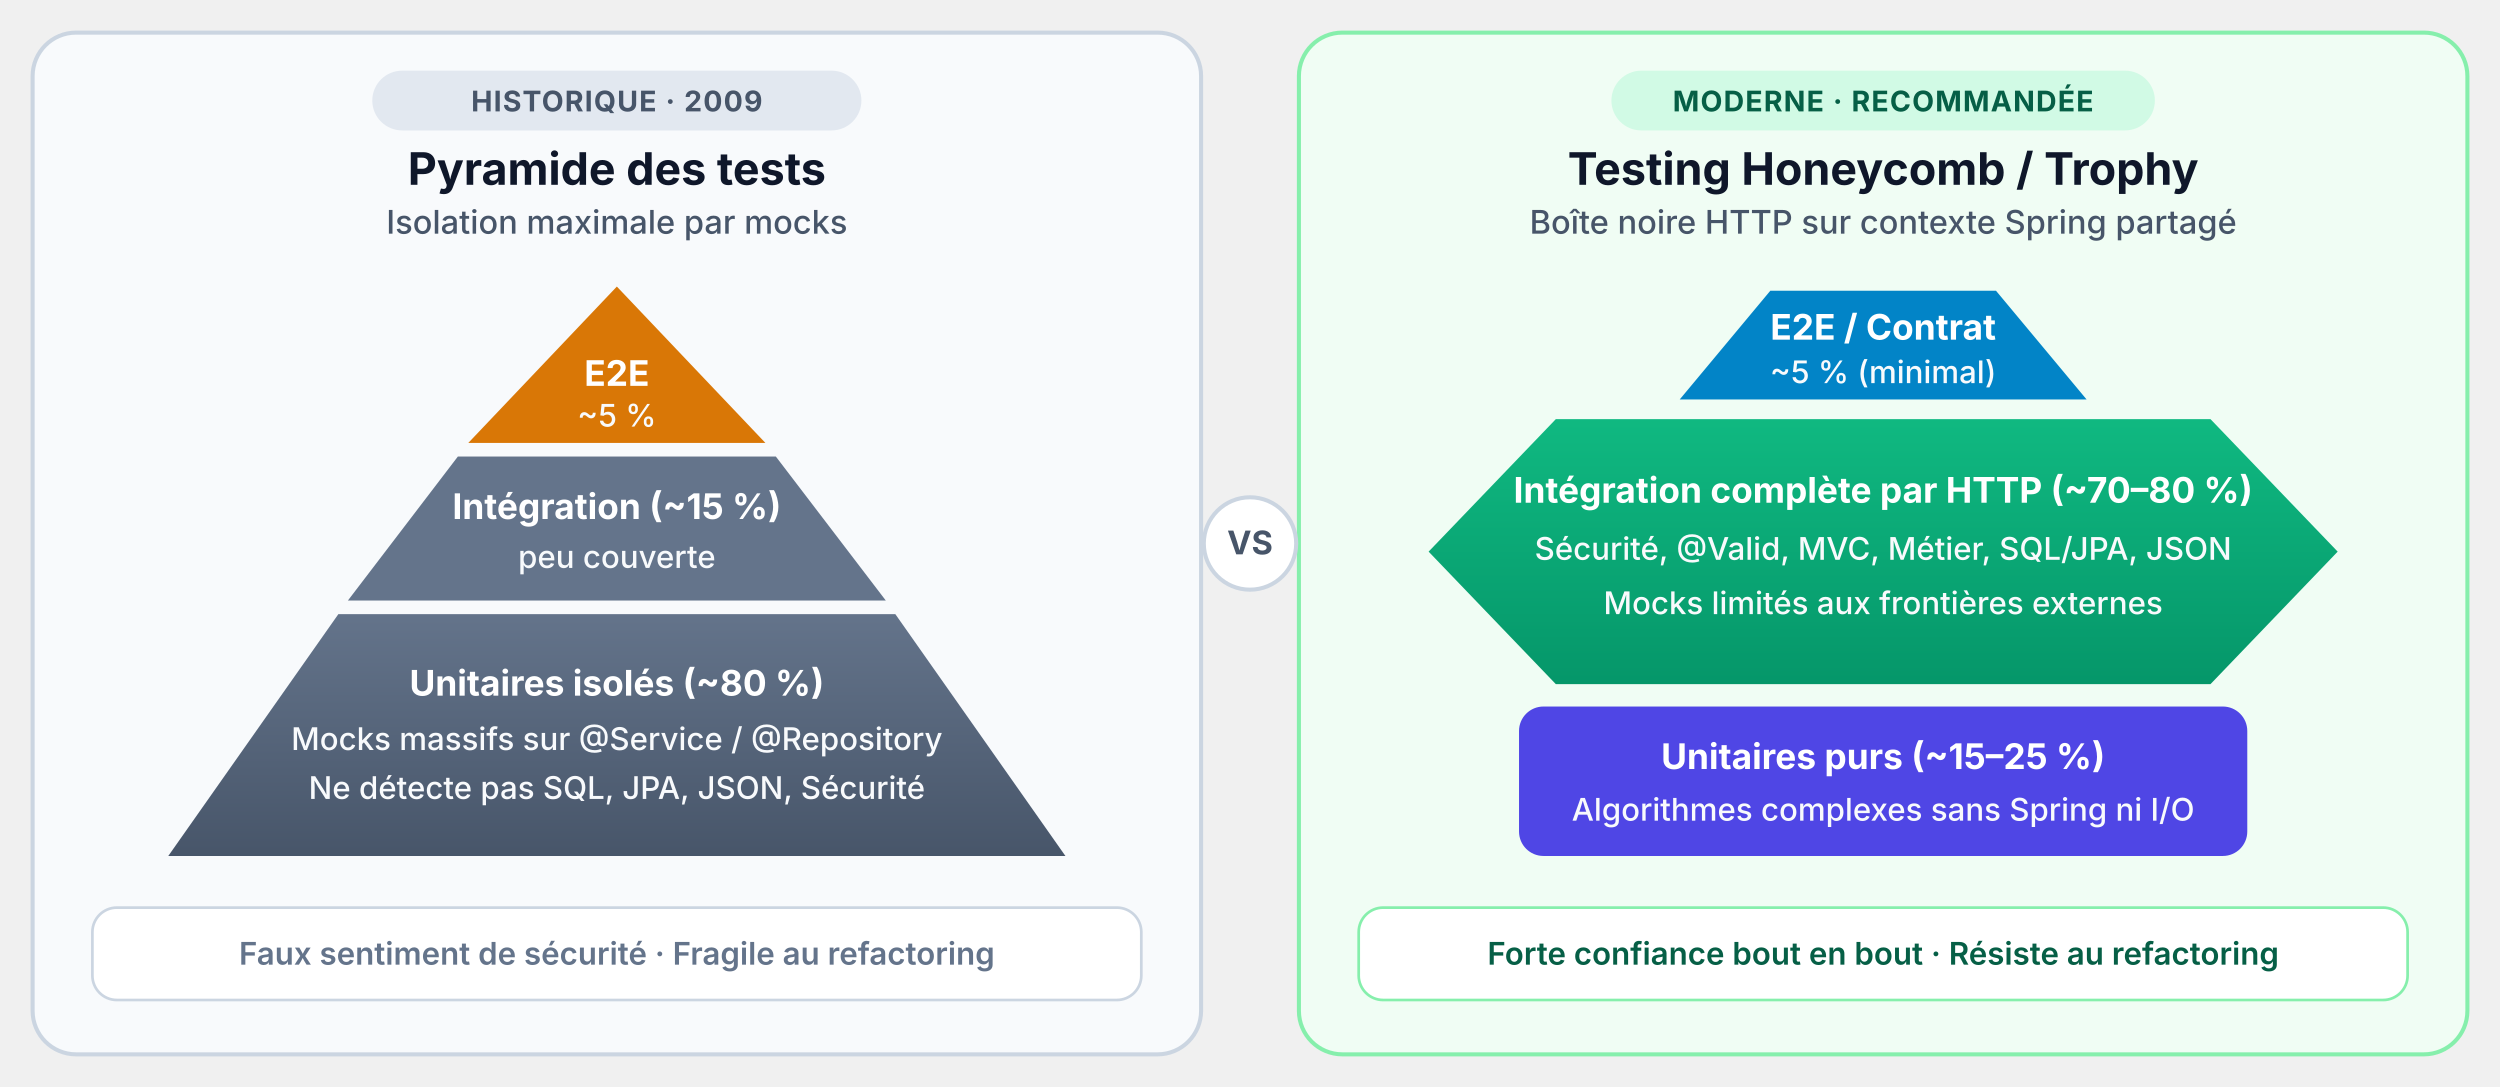
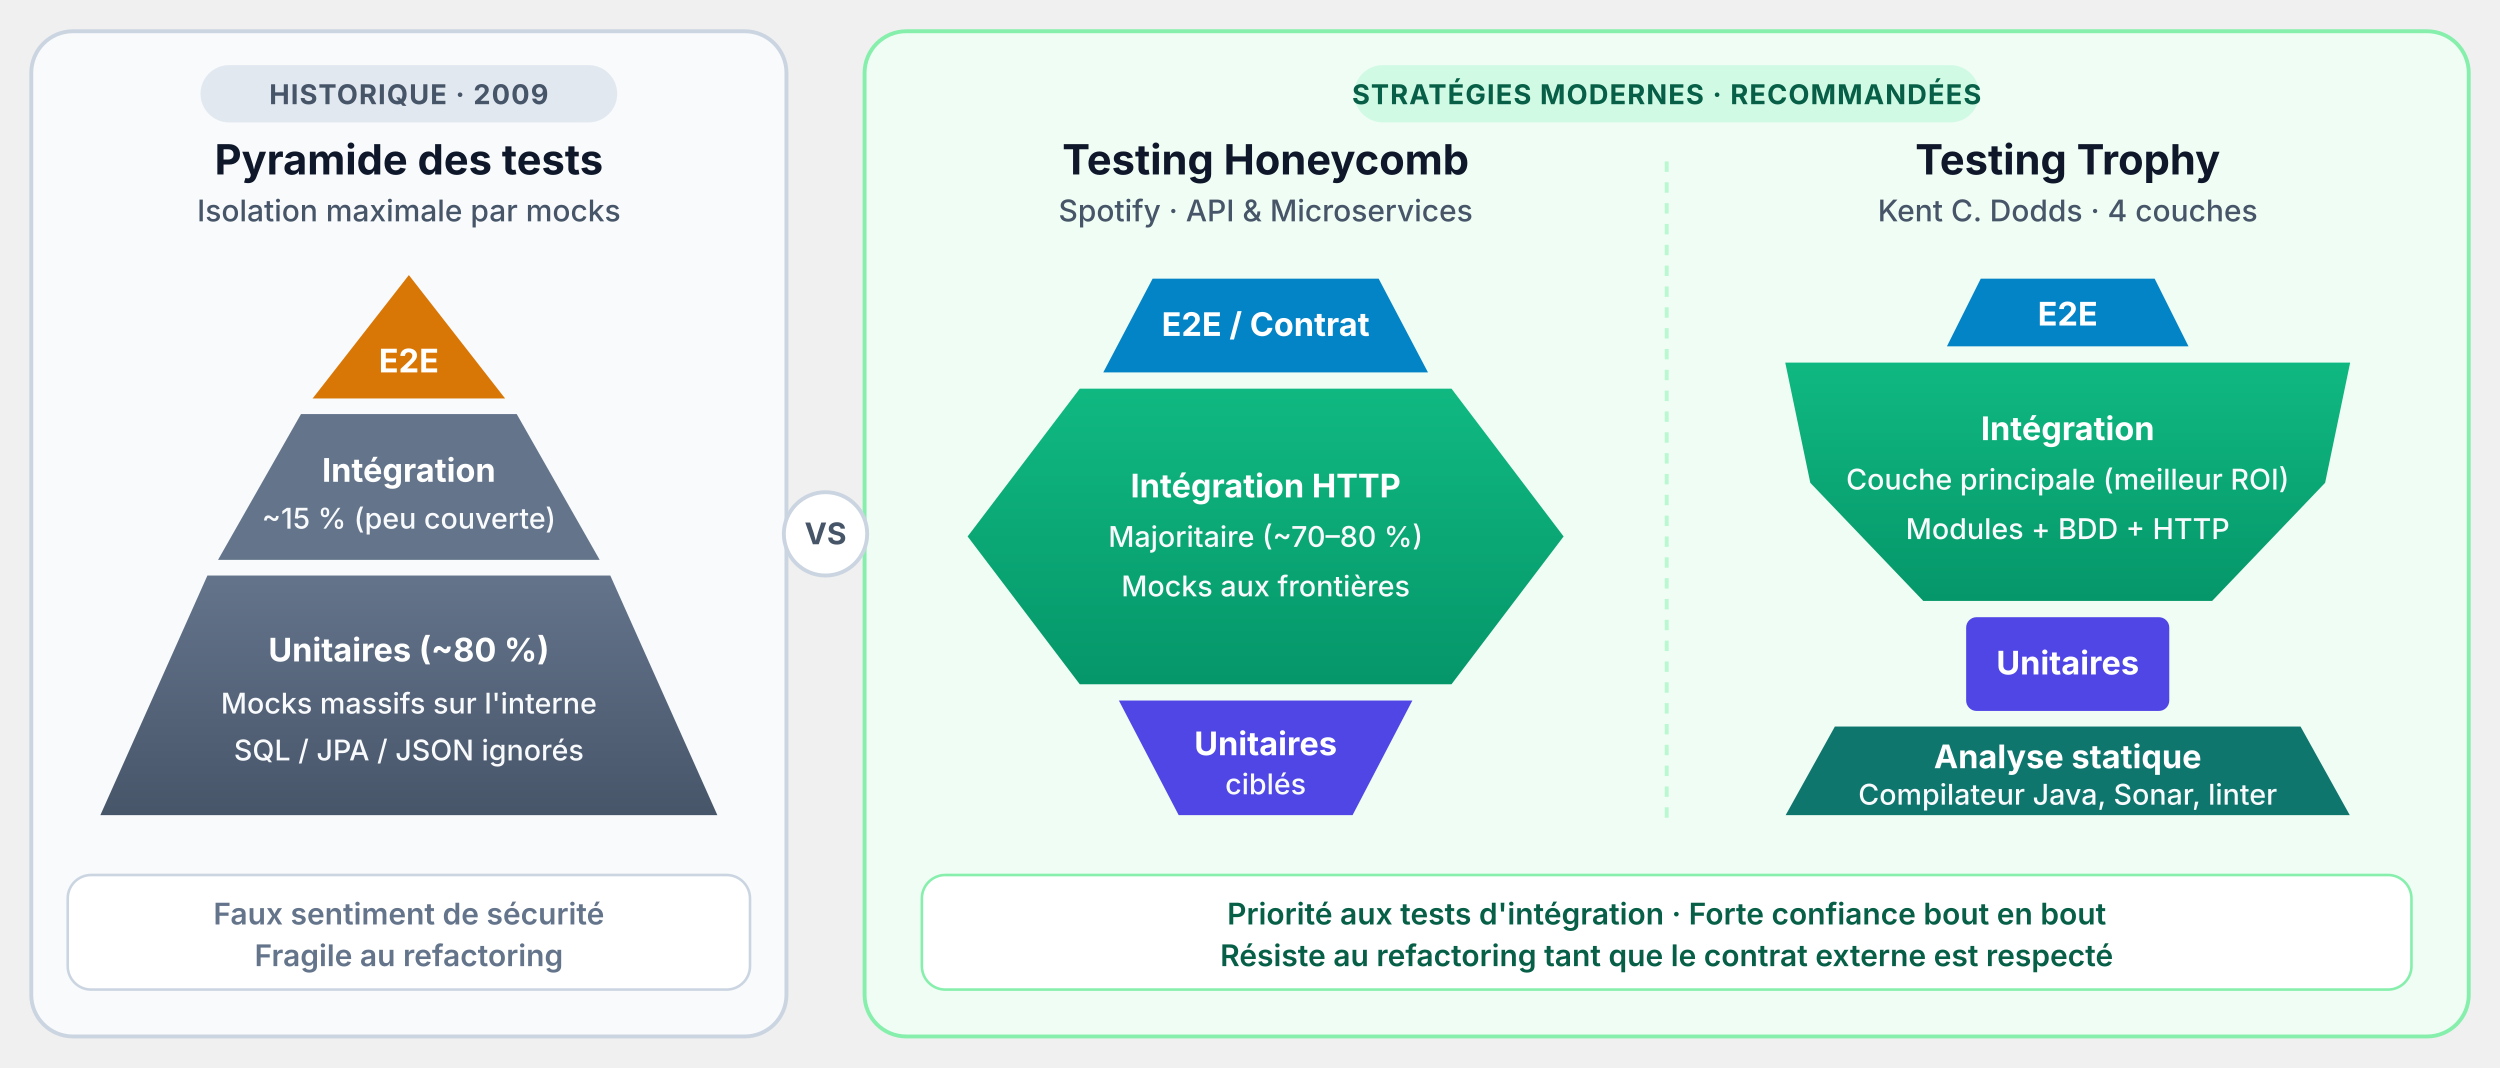
- <svg xmlns="http://www.w3.org/2000/svg" viewBox="0 0 920 400" role="img" aria-label="Comparaison entre la pyramide des tests historique et les stratégies modernes Testing Honeycomb et Trophy">
+ <svg xmlns="http://www.w3.org/2000/svg" viewBox="0 0 960 410" role="img" aria-label="Comparaison entre la pyramide des tests historique, le Testing Honeycomb de Spotify et le Testing Trophy de Kent C. Dodds">
  <defs>
    <linearGradient id="hex-grad" x1="0" y1="0" x2="0" y2="1">
      <stop offset="0%" stop-color="#10b981" />
      <stop offset="100%" stop-color="#059669" />
    </linearGradient>
    <linearGradient id="pyr-base" x1="0" y1="0" x2="0" y2="1">
      <stop offset="0%" stop-color="#64748b" />
      <stop offset="100%" stop-color="#475569" />
    </linearGradient>
    <style>
      .badge { font: 700 10.5px system-ui, -apple-system, sans-serif; letter-spacing: 0.04em; }
-       .title { font: 700 16.5px system-ui, -apple-system, sans-serif; fill: #0f172a; }
-       .sub { font: 500 12px system-ui, -apple-system, sans-serif; fill: #475569; }
-       .lbl { font: 700 13px system-ui, -apple-system, sans-serif; fill: #ffffff; }
-       .lbl-sm { font: 500 11.5px system-ui, -apple-system, sans-serif; fill: #f8fafc; }
+       .title { font: 700 16px system-ui, -apple-system, sans-serif; fill: #0f172a; }
+       .sub { font: 500 11.5px system-ui, -apple-system, sans-serif; fill: #475569; }
+       .lbl { font: 700 12.5px system-ui, -apple-system, sans-serif; fill: #ffffff; }
+       .lbl-sm { font: 500 11px system-ui, -apple-system, sans-serif; fill: #f8fafc; }
      .foot { font: 600 11.5px system-ui, -apple-system, sans-serif; }
-       .vs { font: 700 12px system-ui, -apple-system, sans-serif; fill: #475569; }
+       .vs { font: 700 11.5px system-ui, -apple-system, sans-serif; fill: #475569; }
    </style>
  </defs>
-   <rect x="12" y="12" width="430" height="376" rx="16" fill="#f8fafc" stroke="#cbd5e1" stroke-width="1.5" />
-   <rect x="137" y="26" width="180" height="22" rx="11" fill="#e2e8f0" />
-   <text x="227" y="41" text-anchor="middle" class="badge" fill="#475569">HISTORIQUE · 2009</text>
-   <text x="227" y="68" text-anchor="middle" class="title">Pyramide des tests</text>
-   <text x="227" y="86" text-anchor="middle" class="sub">Isolation maximale par mocks</text>
-   <polygon points="227,104 284,164 170,164" fill="#d97706" stroke="#f8fafc" stroke-width="2" stroke-linejoin="round" />
-   <text x="227" y="142" text-anchor="middle" class="lbl">E2E</text>
-   <text x="227" y="157" text-anchor="middle" class="lbl-sm">~5 %</text>
-   <polygon points="168,167 286,167 328,222 126,222" fill="#64748b" stroke="#f8fafc" stroke-width="2" stroke-linejoin="round" />
-   <text x="227" y="191" text-anchor="middle" class="lbl">Intégration (~15 %)</text>
-   <text x="227" y="209" text-anchor="middle" class="lbl-sm">peu couverte</text>
-   <polygon points="124,225 330,225 394,316 60,316" fill="url(#pyr-base)" stroke="#f8fafc" stroke-width="2" stroke-linejoin="round" />
-   <text x="227" y="256" text-anchor="middle" class="lbl">Unitaires isolés (~80 %)</text>
-   <text x="227" y="276" text-anchor="middle" class="lbl-sm">Mocks massifs sur @Service / @Repository</text>
-   <text x="227" y="294" text-anchor="middle" class="lbl-sm">Ne détecte pas SQL, JPA, JSON, Sécurité</text>
-   <rect x="34" y="334" width="386" height="34" rx="9" fill="#ffffff" stroke="#cbd5e1" stroke-width="1" />
-   <text x="227" y="355" text-anchor="middle" class="foot" fill="#64748b">Faux sentiment de sécurité · Fragile au refactoring</text>
-   <rect x="478" y="12" width="430" height="376" rx="16" fill="#f0fdf4" stroke="#86efac" stroke-width="1.5" />
-   <rect x="593" y="26" width="200" height="22" rx="11" fill="#d1fae5" />
-   <text x="693" y="41" text-anchor="middle" class="badge" fill="#065f46">MODERNE · RECOMMANDÉE</text>
-   <text x="693" y="68" text-anchor="middle" class="title">Testing Honeycomb / Trophy</text>
-   <text x="693" y="86" text-anchor="middle" class="sub">Boîte noire HTTP sur contexte Spring partagé</text>
-   <polygon points="651,106 735,106 770,148 616,148" fill="#0284c7" stroke="#f0fdf4" stroke-width="2" stroke-linejoin="round" />
-   <text x="693" y="125" text-anchor="middle" class="lbl">E2E / Contrat</text>
-   <text x="693" y="141" text-anchor="middle" class="lbl-sm">~5 % (minimal)</text>
-   <polygon points="572,153 814,153 862,203 814,253 572,253 524,203" fill="url(#hex-grad)" stroke="#f0fdf4" stroke-width="2.5" stroke-linejoin="round" />
-   <text x="693" y="185" text-anchor="middle" class="lbl">Intégration complète par HTTP (~70–80 %)</text>
-   <text x="693" y="206" text-anchor="middle" class="lbl-sm">Sécurité, @Valid, MVC, Métier, SQL/JPA, JSON</text>
-   <text x="693" y="226" text-anchor="middle" class="lbl-sm">Mocks limités aux frontières externes</text>
-   <rect x="558" y="259" width="270" height="57" rx="10" fill="#4f46e5" stroke="#f0fdf4" stroke-width="2" />
-   <text x="693" y="283" text-anchor="middle" class="lbl">Unitaires purs (~15–25 %)</text>
-   <text x="693" y="302" text-anchor="middle" class="lbl-sm">Algorithmes complexes sans Spring ni I/O</text>
-   <rect x="500" y="334" width="386" height="34" rx="9" fill="#ffffff" stroke="#86efac" stroke-width="1" />
-   <text x="693" y="355" text-anchor="middle" class="foot" fill="#065f46">Forte confiance bout en bout · Résiste au refactoring</text>
-   <circle cx="460" cy="200" r="17" fill="#ffffff" stroke="#cbd5e1" stroke-width="1.5" />
-   <text x="460" y="204" text-anchor="middle" class="vs">VS</text>
+   <rect x="12" y="12" width="290" height="386" rx="16" fill="#f8fafc" stroke="#cbd5e1" stroke-width="1.5" />
+   <rect x="77" y="25" width="160" height="22" rx="11" fill="#e2e8f0" />
+   <text x="157" y="40" text-anchor="middle" class="badge" fill="#475569">HISTORIQUE · 2009</text>
+   <text x="157" y="67" text-anchor="middle" class="title">Pyramide des tests</text>
+   <text x="157" y="85" text-anchor="middle" class="sub">Isolation maximale par mocks</text>
+   <polygon points="157,104 196,154 118,154" fill="#d97706" stroke="#f8fafc" stroke-width="2" stroke-linejoin="round" />
+   <text x="157" y="143" text-anchor="middle" class="lbl">E2E</text>
+   <polygon points="115,158 199,158 232,216 82,216" fill="#64748b" stroke="#f8fafc" stroke-width="2" stroke-linejoin="round" />
+   <text x="157" y="185" text-anchor="middle" class="lbl">Intégration</text>
+   <text x="157" y="203" text-anchor="middle" class="lbl-sm">~15 % (peu couverte)</text>
+   <polygon points="79,220 235,220 277,314 37,314" fill="url(#pyr-base)" stroke="#f8fafc" stroke-width="2" stroke-linejoin="round" />
+   <text x="157" y="254" text-anchor="middle" class="lbl">Unitaires (~80 %)</text>
+   <text x="157" y="274" text-anchor="middle" class="lbl-sm">Mocks massifs sur l'interne</text>
+   <text x="157" y="292" text-anchor="middle" class="lbl-sm">SQL / JPA / JSON ignorés</text>
+   <rect x="26" y="336" width="262" height="44" rx="9" fill="#ffffff" stroke="#cbd5e1" stroke-width="1" />
+   <text x="157" y="355" text-anchor="middle" class="foot" fill="#64748b">Faux sentiment de sécurité</text>
+   <text x="157" y="371" text-anchor="middle" class="foot" fill="#64748b">Fragile au refactoring</text>
+   <rect x="332" y="12" width="616" height="386" rx="16" fill="#f0fdf4" stroke="#86efac" stroke-width="1.5" />
+   <rect x="520" y="25" width="240" height="22" rx="11" fill="#d1fae5" />
+   <text x="640" y="40" text-anchor="middle" class="badge" fill="#065f46">STRATÉGIES MODERNES · RECOMMANDÉES</text>
+   <text x="486" y="67" text-anchor="middle" class="title">Testing Honeycomb</text>
+   <text x="486" y="85" text-anchor="middle" class="sub">Spotify · API &amp; Microservices</text>
+   <polygon points="442,106 530,106 550,144 422,144" fill="#0284c7" stroke="#f0fdf4" stroke-width="2" stroke-linejoin="round" />
+   <text x="486" y="129" text-anchor="middle" class="lbl">E2E / Contrat</text>
+   <polygon points="414,148 558,148 602,206 558,264 414,264 370,206" fill="url(#hex-grad)" stroke="#f0fdf4" stroke-width="2.5" stroke-linejoin="round" />
+   <text x="486" y="191" text-anchor="middle" class="lbl">Intégration HTTP</text>
+   <text x="486" y="210" text-anchor="middle" class="lbl-sm">Majoritaire (~70–80 %)</text>
+   <text x="486" y="229" text-anchor="middle" class="lbl-sm">Mocks aux frontières</text>
+   <polygon points="428,268 544,268 520,314 452,314" fill="#4f46e5" stroke="#f0fdf4" stroke-width="2" stroke-linejoin="round" />
+   <text x="486" y="290" text-anchor="middle" class="lbl">Unitaires</text>
+   <text x="486" y="305" text-anchor="middle" class="lbl-sm">ciblés</text>
+   <line x1="640" y1="62" x2="640" y2="318" stroke="#bbf7d0" stroke-width="1.5" stroke-dasharray="4 4" />
+   <text x="794" y="67" text-anchor="middle" class="title">Testing Trophy</text>
+   <text x="794" y="85" text-anchor="middle" class="sub">Kent C. Dodds · 4 couches</text>
+   <polygon points="760,106 828,106 842,134 746,134" fill="#0284c7" stroke="#f0fdf4" stroke-width="2" stroke-linejoin="round" />
+   <text x="794" y="125" text-anchor="middle" class="lbl">E2E</text>
+   <polygon points="684,138 904,138 894,186 850,232 738,232 694,186" fill="url(#hex-grad)" stroke="#f0fdf4" stroke-width="2.5" stroke-linejoin="round" />
+   <text x="794" y="169" text-anchor="middle" class="lbl">Intégration</text>
+   <text x="794" y="188" text-anchor="middle" class="lbl-sm">Couche principale (meilleur ROI)</text>
+   <text x="794" y="207" text-anchor="middle" class="lbl-sm">Modules + BDD + HTTP</text>
+   <rect x="754" y="236" width="80" height="38" rx="5" fill="#4f46e5" stroke="#f0fdf4" stroke-width="2" />
+   <text x="794" y="259" text-anchor="middle" class="lbl">Unitaires</text>
+   <polygon points="704,278 884,278 904,314 684,314" fill="#0f766e" stroke="#f0fdf4" stroke-width="2" stroke-linejoin="round" />
+   <text x="794" y="295" text-anchor="middle" class="lbl">Analyse statique</text>
+   <text x="794" y="309" text-anchor="middle" class="lbl-sm">Compilateur Java, Sonar, linter</text>
+   <rect x="354" y="336" width="572" height="44" rx="9" fill="#ffffff" stroke="#86efac" stroke-width="1" />
+   <text x="640" y="355" text-anchor="middle" class="foot" fill="#065f46">Priorité aux tests d'intégration · Forte confiance bout en bout</text>
+   <text x="640" y="371" text-anchor="middle" class="foot" fill="#065f46">Résiste au refactoring tant que le contrat externe est respecté</text>
+   <circle cx="317" cy="205" r="16" fill="#ffffff" stroke="#cbd5e1" stroke-width="1.5" />
+   <text x="317" y="209" text-anchor="middle" class="vs">VS</text>
</svg>
